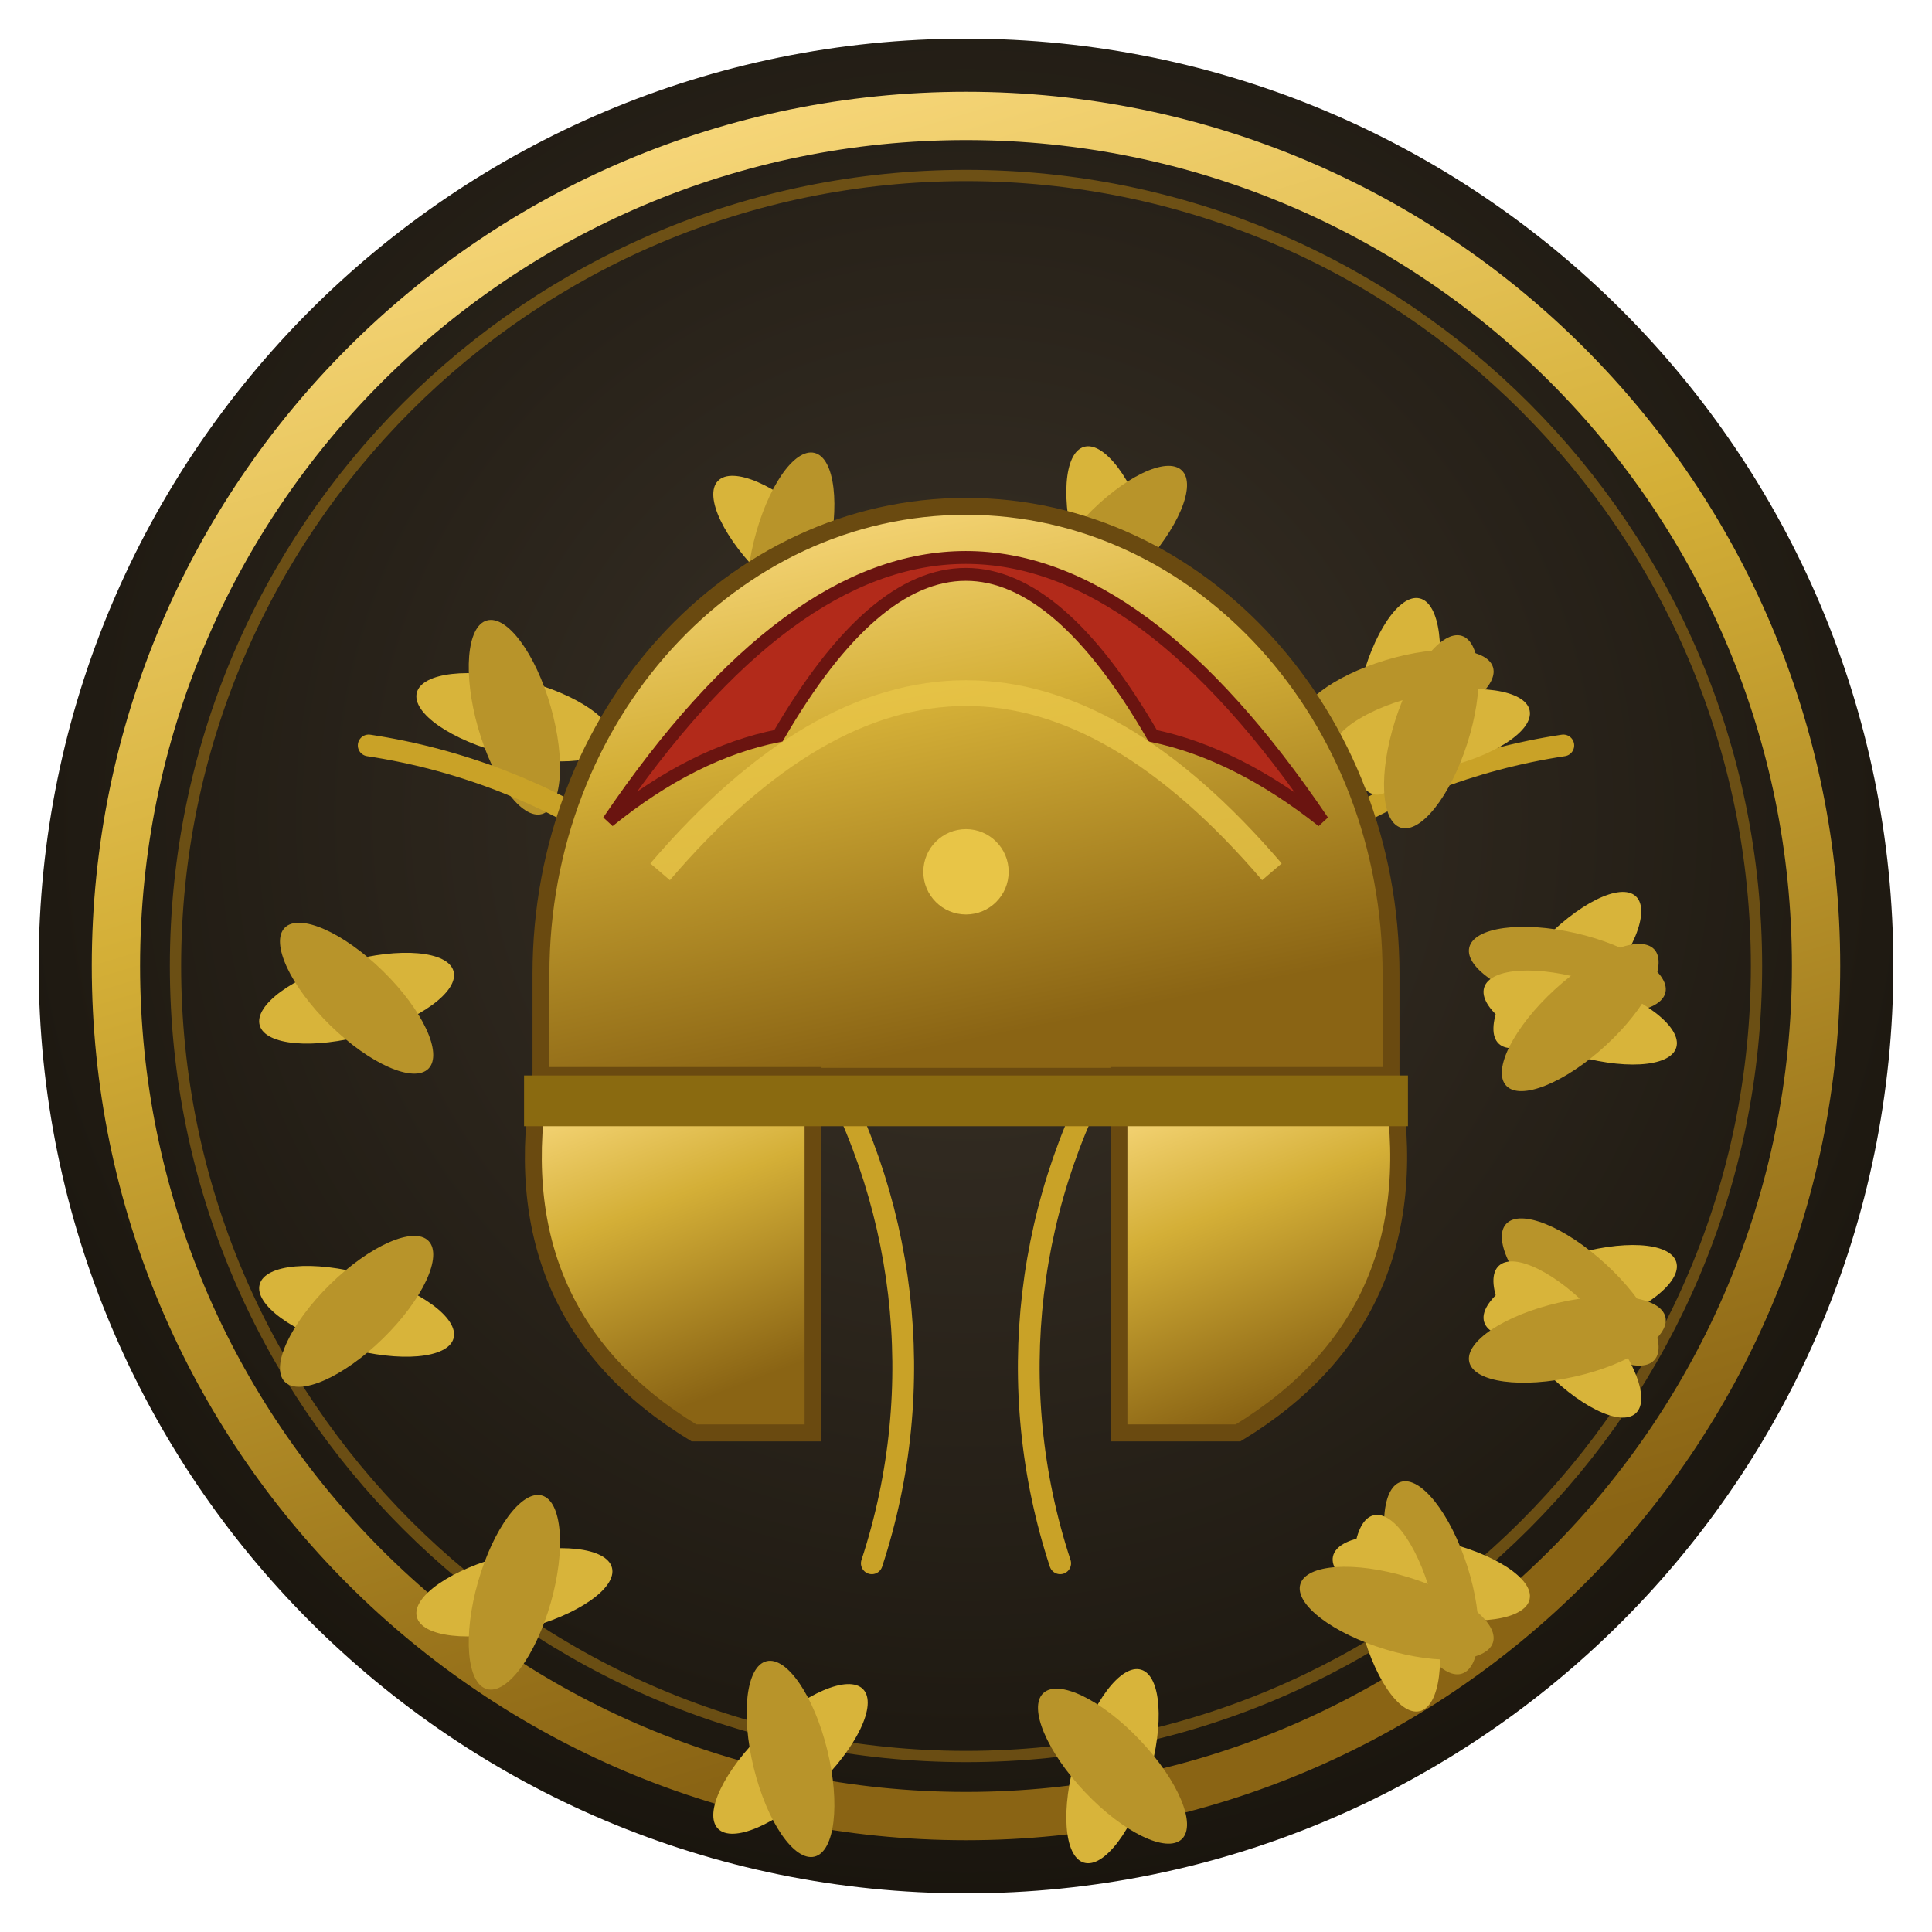
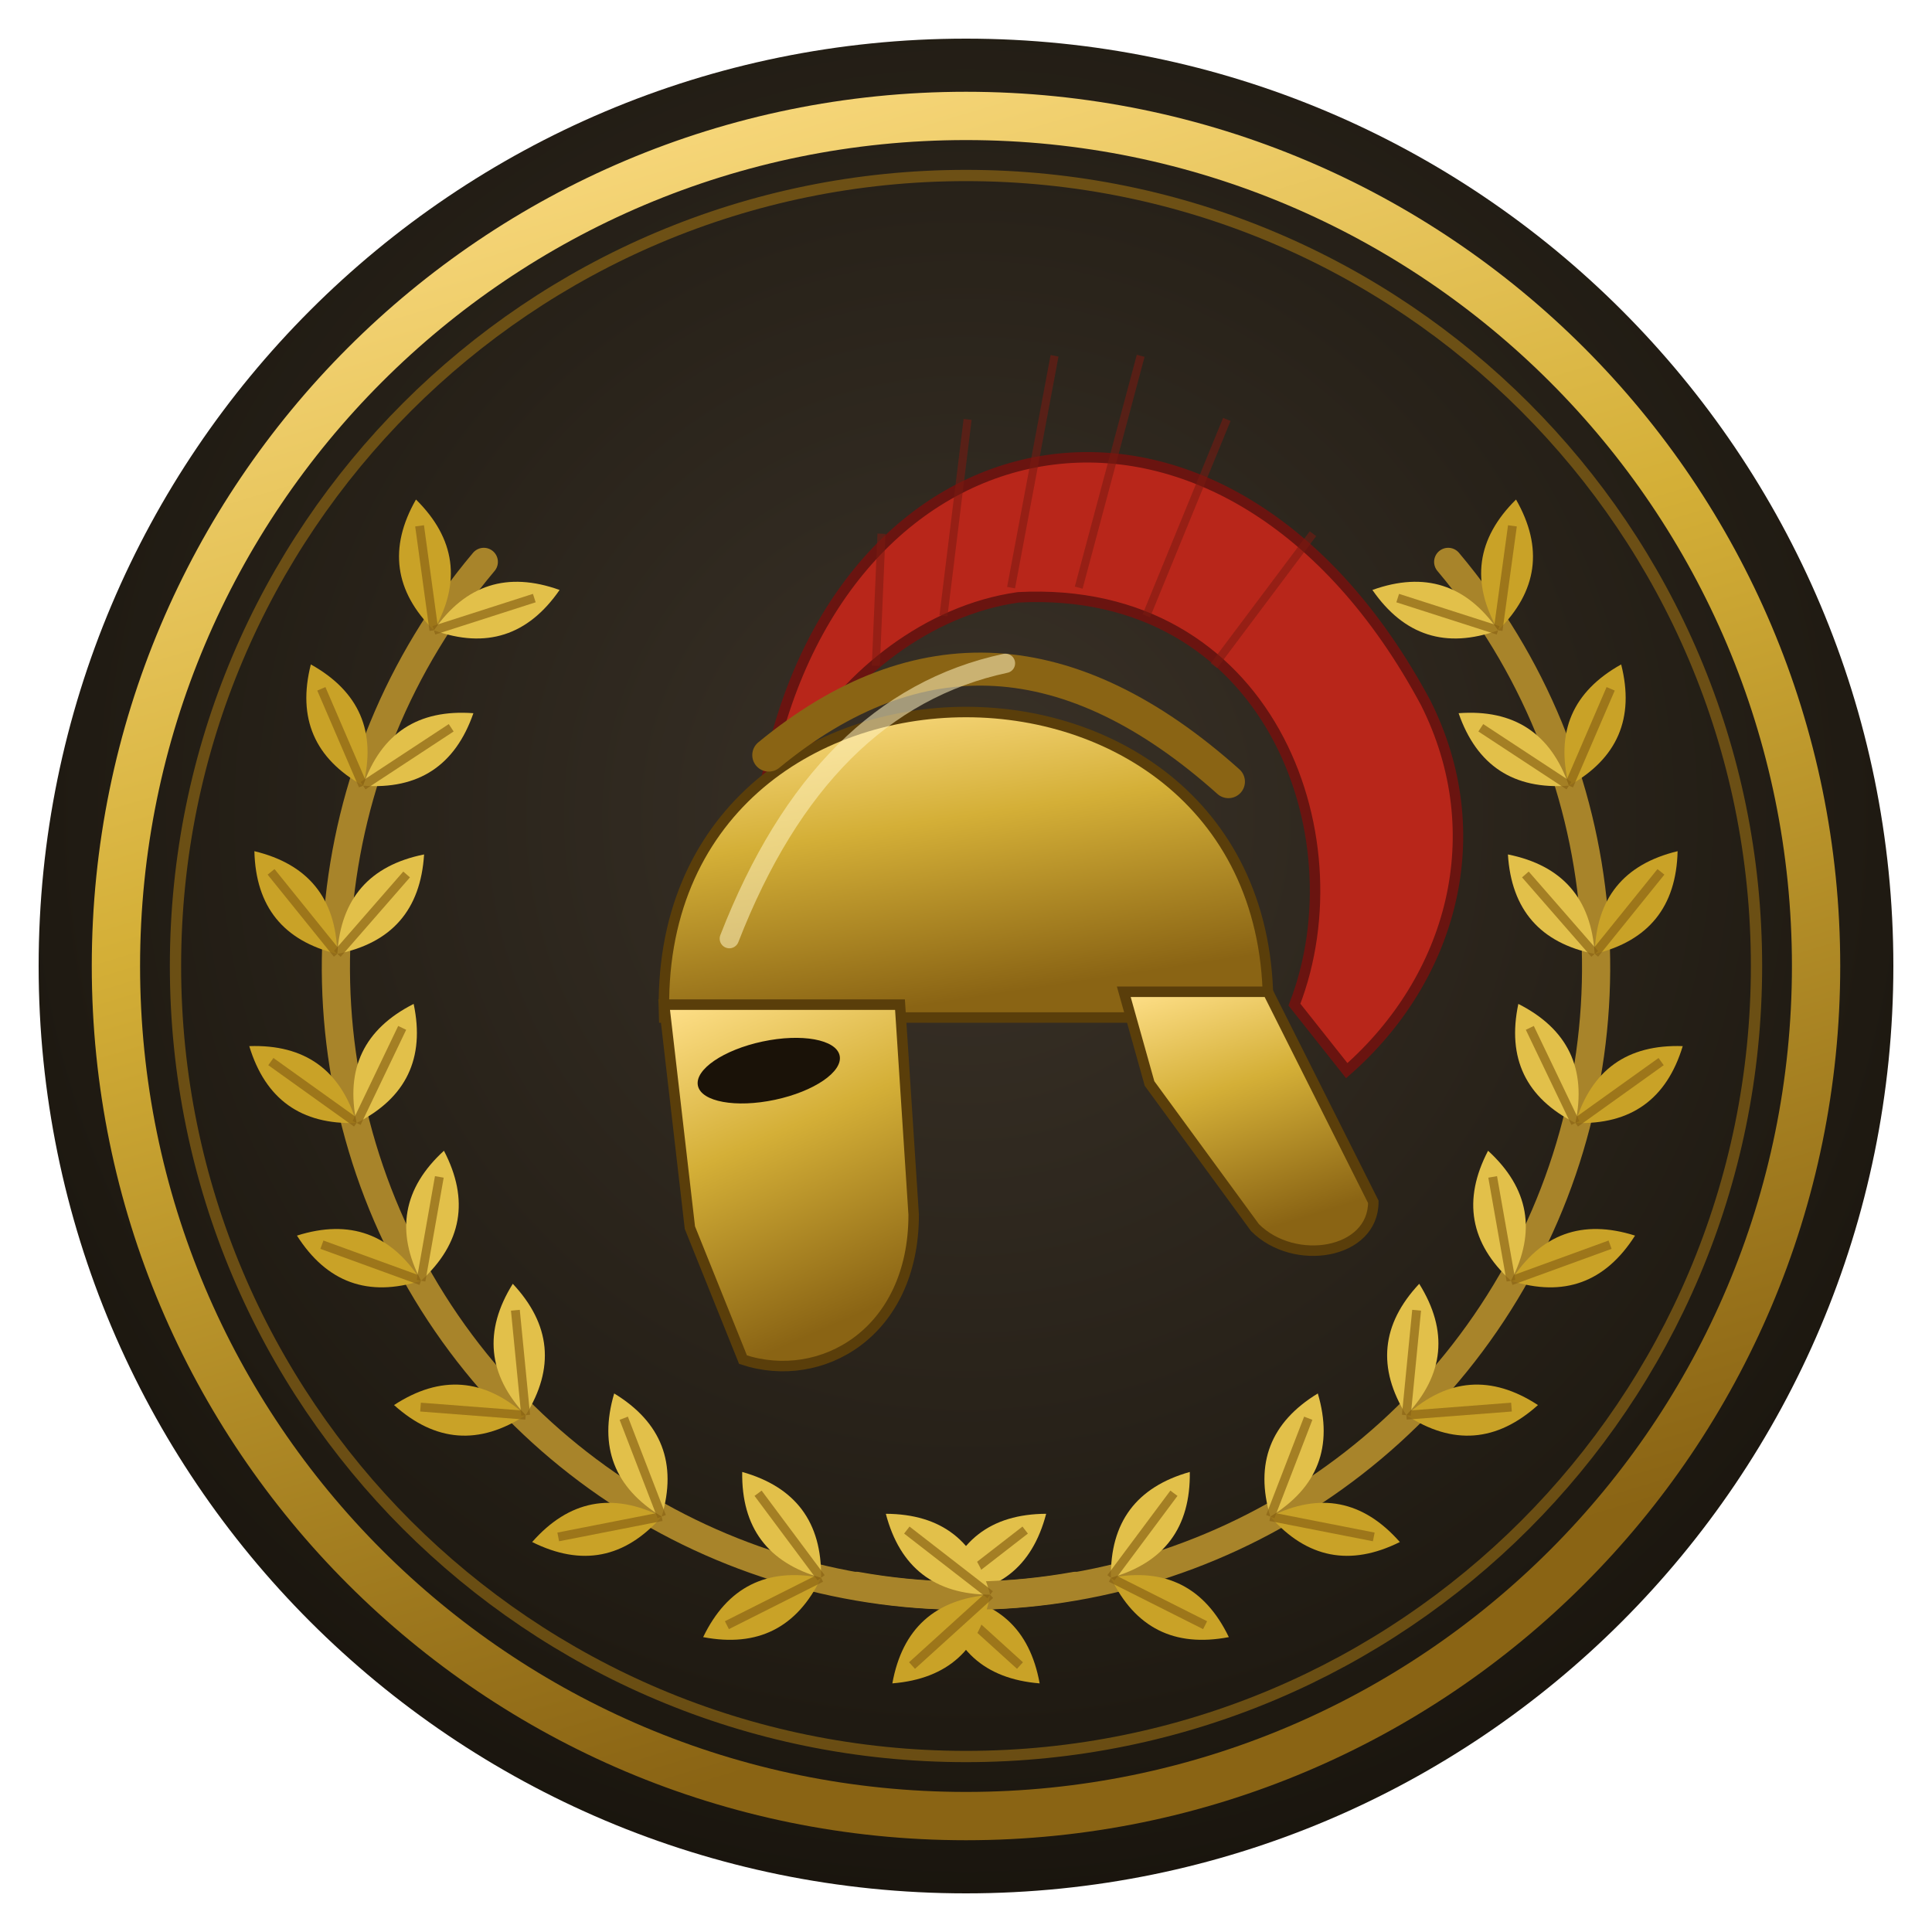
<svg xmlns="http://www.w3.org/2000/svg" viewBox="0 0 240 240" width="240" height="240">
  <defs>
    <radialGradient id="bg" cx="0.5" cy="0.42" r="0.7">
      <stop offset="0" stop-color="#3a3228" />
      <stop offset="0.7" stop-color="#1f1a12" />
      <stop offset="1" stop-color="#120e08" />
    </radialGradient>
    <linearGradient id="gold" x1="0" y1="0" x2="0.3" y2="1">
      <stop offset="0" stop-color="#ffe08a" />
      <stop offset="0.45" stop-color="#d4af37" />
      <stop offset="1" stop-color="#8a6414" />
    </linearGradient>
  </defs>
  <circle cx="120" cy="120" r="115.2" fill="url(#bg)" />
  <circle cx="120" cy="120" r="105.6" fill="none" stroke="url(#gold)" stroke-width="6" />
  <circle cx="120" cy="120" r="98.2" fill="none" stroke="#8a6414" stroke-width="1.4" opacity="0.7" />
-   <path d="M131.7,194.2 A78.1,78.1 0 0 1 194.2,92.6" stroke="#c9a227" stroke-width="2.7" fill="none" stroke-linecap="round" />
-   <ellipse cx="44.3" cy="124" rx="12.5" ry="4.7" fill="#d8b43a" transform="rotate(-15.6 44.3 124)" />
-   <ellipse cx="44.3" cy="124" rx="12.5" ry="4.7" fill="#b8942a" transform="rotate(44.4 44.3 124)" />
-   <ellipse cx="63.9" cy="89.1" rx="12.5" ry="4.7" fill="#d8b43a" transform="rotate(14.1 63.9 89.1)" />
-   <ellipse cx="63.9" cy="89.1" rx="12.5" ry="4.7" fill="#b8942a" transform="rotate(74.1 63.9 89.1)" />
-   <ellipse cx="98.2" cy="68.4" rx="12.5" ry="4.7" fill="#d8b43a" transform="rotate(43.8 98.2 68.4)" />
-   <ellipse cx="98.2" cy="68.4" rx="12.5" ry="4.7" fill="#b8942a" transform="rotate(103.8 98.2 68.4)" />
-   <ellipse cx="138.2" cy="67.5" rx="12.5" ry="4.7" fill="#d8b43a" transform="rotate(73.5 138.2 67.5)" />
-   <ellipse cx="138.2" cy="67.5" rx="12.5" ry="4.7" fill="#b8942a" transform="rotate(133.5 138.2 67.5)" />
-   <ellipse cx="173.5" cy="86.5" rx="12.5" ry="4.7" fill="#d8b43a" transform="rotate(103.2 173.5 86.5)" />
-   <ellipse cx="173.5" cy="86.5" rx="12.5" ry="4.7" fill="#b8942a" transform="rotate(163.2 173.5 86.5)" />
-   <ellipse cx="194.7" cy="120.5" rx="12.5" ry="4.7" fill="#d8b43a" transform="rotate(132.9 194.7 120.5)" />
-   <ellipse cx="194.7" cy="120.5" rx="12.5" ry="4.7" fill="#b8942a" transform="rotate(192.9 194.7 120.5)" />
-   <ellipse cx="196.3" cy="160.5" rx="12.5" ry="4.7" fill="#d8b43a" transform="rotate(162.6 196.3 160.5)" />
-   <ellipse cx="196.3" cy="160.5" rx="12.5" ry="4.7" fill="#b8942a" transform="rotate(222.6 196.3 160.5)" />
-   <ellipse cx="177.8" cy="196" rx="12.5" ry="4.7" fill="#d8b43a" transform="rotate(192.3 177.8 196)" />
-   <ellipse cx="177.8" cy="196" rx="12.5" ry="4.7" fill="#b8942a" transform="rotate(252.3 177.8 196)" />
-   <path d="M108.3,194.2 A78.1,78.1 0 0 0 45.8,92.6" stroke="#c9a227" stroke-width="2.7" fill="none" stroke-linecap="round" />
-   <ellipse cx="44.3" cy="162.9" rx="12.5" ry="4.7" fill="#d8b43a" transform="rotate(195.6 44.3 162.9)" />
-   <ellipse cx="44.3" cy="162.9" rx="12.5" ry="4.7" fill="#b8942a" transform="rotate(135.6 44.3 162.9)" />
-   <ellipse cx="63.9" cy="197.8" rx="12.5" ry="4.7" fill="#d8b43a" transform="rotate(165.9 63.9 197.8)" />
-   <ellipse cx="63.9" cy="197.8" rx="12.5" ry="4.7" fill="#b8942a" transform="rotate(105.9 63.9 197.8)" />
-   <ellipse cx="98.2" cy="218.5" rx="12.5" ry="4.7" fill="#d8b43a" transform="rotate(136.2 98.2 218.5)" />
-   <ellipse cx="98.2" cy="218.5" rx="12.5" ry="4.7" fill="#b8942a" transform="rotate(76.2 98.2 218.5)" />
-   <ellipse cx="138.2" cy="219.4" rx="12.5" ry="4.7" fill="#d8b43a" transform="rotate(106.5 138.2 219.4)" />
-   <ellipse cx="138.2" cy="219.4" rx="12.5" ry="4.7" fill="#b8942a" transform="rotate(46.5 138.2 219.4)" />
-   <ellipse cx="173.5" cy="200.4" rx="12.5" ry="4.7" fill="#d8b43a" transform="rotate(76.8 173.5 200.4)" />
-   <ellipse cx="173.5" cy="200.4" rx="12.5" ry="4.7" fill="#b8942a" transform="rotate(16.8 173.5 200.4)" />
-   <ellipse cx="194.7" cy="166.4" rx="12.5" ry="4.7" fill="#d8b43a" transform="rotate(47.1 194.7 166.4)" />
-   <ellipse cx="194.7" cy="166.4" rx="12.5" ry="4.7" fill="#b8942a" transform="rotate(-12.9 194.7 166.4)" />
-   <ellipse cx="196.3" cy="126.4" rx="12.5" ry="4.7" fill="#d8b43a" transform="rotate(17.4 196.3 126.4)" />
-   <ellipse cx="196.3" cy="126.4" rx="12.5" ry="4.7" fill="#b8942a" transform="rotate(-42.6 196.3 126.4)" />
-   <ellipse cx="177.8" cy="90.9" rx="12.5" ry="4.7" fill="#d8b43a" transform="rotate(-12.3 177.8 90.9)" />
-   <ellipse cx="177.8" cy="90.9" rx="12.5" ry="4.7" fill="#b8942a" transform="rotate(-72.3 177.8 90.9)" />
-   <path d="M67.2,121 a52.8,58.1 0 0 1 105.6,0 v12.7 h-105.6 z" fill="url(#gold)" stroke="#6a4a10" stroke-width="2.1" />
-   <path d="M67.2,133.6 q-5.3,29.6 19,44.4 h14.8 v-44.4 z" fill="url(#gold)" stroke="#6a4a10" stroke-width="2.1" />
-   <path d="M172.8,133.6 q5.3,29.6 -19,44.4 h-14.8 v-44.4 z" fill="url(#gold)" stroke="#6a4a10" stroke-width="2.1" />
-   <path d="M65.1,133.6 h109.8 v6.3 h-109.8 z" fill="#8a6a10" />
-   <path d="M75.6,102 q44.4,-65.5 88.7,0 q-10.6,-8.4 -21.1,-10.6 q-23.2,-40.1 -46.5,0 q-10.6,2.1 -21.1,10.6 z" fill="#b22a1a" stroke="#6a1410" stroke-width="1.6" />
-   <path d="M82,108.3 q38,-44.4 76,0" stroke="#e8c547" stroke-width="3.2" fill="none" opacity="0.8" />
-   <circle cx="120" cy="108.3" r="5.3" fill="#e8c547" />
+   <path d="M106.4,197 A78.1,78.1 0 0 0 179.9,69.8" stroke="#a8842a" stroke-width="3.5" fill="none" stroke-linecap="round" />
+   <path d="M0,0 q8.2,-6.3 16.4,0 q-8.2,6.3 -16.4,0 z" fill="#c9a227" transform="translate(117,198.1) rotate(42.2)" />
+   <path d="M0,0 l13.1,0" stroke="#8a6414" stroke-width="1.1" opacity="0.7" transform="translate(117,198.1) rotate(42.2)" />
+   <path d="M0,0 q8.2,-6.3 16.4,0 q-8.2,6.3 -16.4,0 z" fill="#e2c04a" transform="translate(117,198.1) rotate(-37.8)" />
+   <path d="M0,0 l13.1,0" stroke="#8a6414" stroke-width="1.1" opacity="0.7" transform="translate(117,198.1) rotate(-37.8)" />
+   <path d="M0,0 q8.2,-6.3 16.4,0 q-8.2,6.3 -16.4,0 z" fill="#c9a227" transform="translate(138,196) rotate(26.7)" />
+   <path d="M0,0 l13.1,0" stroke="#8a6414" stroke-width="1.1" opacity="0.7" transform="translate(138,196) rotate(26.7)" />
+   <path d="M0,0 q8.2,-6.3 16.4,0 q-8.2,6.3 -16.4,0 z" fill="#e2c04a" transform="translate(138,196) rotate(-53.3)" />
+   <path d="M0,0 l13.1,0" stroke="#8a6414" stroke-width="1.1" opacity="0.7" transform="translate(138,196) rotate(-53.3)" />
+   <path d="M0,0 q8.2,-6.3 16.4,0 q-8.2,6.3 -16.4,0 z" fill="#c9a227" transform="translate(157.8,188.4) rotate(11.1)" />
+   <path d="M0,0 l13.1,0" stroke="#8a6414" stroke-width="1.1" opacity="0.7" transform="translate(157.8,188.4) rotate(11.1)" />
+   <path d="M0,0 q8.2,-6.3 16.4,0 q-8.2,6.3 -16.4,0 z" fill="#e2c04a" transform="translate(157.8,188.4) rotate(-68.9)" />
+   <path d="M0,0 l13.1,0" stroke="#8a6414" stroke-width="1.1" opacity="0.7" transform="translate(157.8,188.4) rotate(-68.9)" />
+   <path d="M0,0 q8.2,-6.3 16.4,0 q-8.2,6.3 -16.4,0 z" fill="#c9a227" transform="translate(174.7,175.8) rotate(-4.4)" />
+   <path d="M0,0 l13.1,0" stroke="#8a6414" stroke-width="1.1" opacity="0.7" transform="translate(174.7,175.8) rotate(-4.4)" />
+   <path d="M0,0 q8.2,-6.3 16.4,0 q-8.2,6.3 -16.4,0 z" fill="#e2c04a" transform="translate(174.7,175.8) rotate(-84.4)" />
+   <path d="M0,0 l13.1,0" stroke="#8a6414" stroke-width="1.1" opacity="0.7" transform="translate(174.7,175.8) rotate(-84.4)" />
+   <path d="M0,0 q8.2,-6.3 16.4,0 q-8.2,6.3 -16.4,0 z" fill="#c9a227" transform="translate(187.7,159.1) rotate(-20)" />
+   <path d="M0,0 l13.1,0" stroke="#8a6414" stroke-width="1.1" opacity="0.7" transform="translate(187.7,159.1) rotate(-20)" />
+   <path d="M0,0 q8.2,-6.3 16.4,0 q-8.2,6.3 -16.4,0 z" fill="#e2c04a" transform="translate(187.7,159.1) rotate(-100)" />
+   <path d="M0,0 l13.1,0" stroke="#8a6414" stroke-width="1.1" opacity="0.7" transform="translate(187.7,159.1) rotate(-100)" />
+   <path d="M0,0 q8.2,-6.3 16.4,0 q-8.2,6.3 -16.4,0 z" fill="#c9a227" transform="translate(195.7,139.5) rotate(-35.6)" />
+   <path d="M0,0 l13.1,0" stroke="#8a6414" stroke-width="1.1" opacity="0.7" transform="translate(195.7,139.5) rotate(-35.6)" />
+   <path d="M0,0 q8.2,-6.3 16.4,0 q-8.2,6.3 -16.4,0 z" fill="#e2c04a" transform="translate(195.7,139.5) rotate(-115.6)" />
+   <path d="M0,0 l13.1,0" stroke="#8a6414" stroke-width="1.1" opacity="0.7" transform="translate(195.7,139.5) rotate(-115.6)" />
+   <path d="M0,0 q8.2,-6.3 16.4,0 q-8.2,6.3 -16.4,0 z" fill="#c9a227" transform="translate(198.1,118.5) rotate(-51.1)" />
+   <path d="M0,0 l13.1,0" stroke="#8a6414" stroke-width="1.1" opacity="0.7" transform="translate(198.1,118.5) rotate(-51.1)" />
+   <path d="M0,0 q8.2,-6.3 16.4,0 q-8.2,6.3 -16.4,0 z" fill="#e2c04a" transform="translate(198.1,118.5) rotate(-131.1)" />
+   <path d="M0,0 l13.1,0" stroke="#8a6414" stroke-width="1.1" opacity="0.7" transform="translate(198.1,118.5) rotate(-131.1)" />
+   <path d="M0,0 q8.2,-6.3 16.4,0 q-8.2,6.3 -16.4,0 z" fill="#c9a227" transform="translate(194.9,97.6) rotate(-66.7)" />
+   <path d="M0,0 l13.1,0" stroke="#8a6414" stroke-width="1.1" opacity="0.7" transform="translate(194.9,97.6) rotate(-66.7)" />
+   <path d="M0,0 q8.2,-6.3 16.4,0 q-8.2,6.3 -16.4,0 z" fill="#e2c04a" transform="translate(194.9,97.6) rotate(-146.7)" />
+   <path d="M0,0 l13.1,0" stroke="#8a6414" stroke-width="1.1" opacity="0.7" transform="translate(194.9,97.6) rotate(-146.7)" />
+   <path d="M0,0 q8.2,-6.3 16.4,0 q-8.2,6.3 -16.4,0 z" fill="#c9a227" transform="translate(186.1,78.3) rotate(-82.2)" />
+   <path d="M0,0 l13.1,0" stroke="#8a6414" stroke-width="1.1" opacity="0.7" transform="translate(186.1,78.3) rotate(-82.2)" />
+   <path d="M0,0 q8.2,-6.3 16.4,0 q-8.2,6.3 -16.4,0 z" fill="#e2c04a" transform="translate(186.1,78.3) rotate(-162.2)" />
+   <path d="M0,0 l13.1,0" stroke="#8a6414" stroke-width="1.1" opacity="0.7" transform="translate(186.1,78.3) rotate(-162.2)" />
+   <path d="M133.6,197 A78.1,78.1 0 0 1 60.1,69.8" stroke="#a8842a" stroke-width="3.5" fill="none" stroke-linecap="round" />
+   <path d="M0,0 q8.2,-6.3 16.4,0 q-8.2,6.3 -16.4,0 z" fill="#c9a227" transform="translate(123,198.1) rotate(137.8)" />
+   <path d="M0,0 l13.1,0" stroke="#8a6414" stroke-width="1.1" opacity="0.7" transform="translate(123,198.1) rotate(137.8)" />
+   <path d="M0,0 q8.2,-6.3 16.4,0 q-8.2,6.3 -16.4,0 z" fill="#e2c04a" transform="translate(123,198.1) rotate(217.8)" />
+   <path d="M0,0 l13.1,0" stroke="#8a6414" stroke-width="1.1" opacity="0.7" transform="translate(123,198.1) rotate(217.8)" />
+   <path d="M0,0 q8.2,-6.3 16.4,0 q-8.2,6.3 -16.4,0 z" fill="#c9a227" transform="translate(102,196) rotate(-206.7)" />
+   <path d="M0,0 l13.1,0" stroke="#8a6414" stroke-width="1.1" opacity="0.7" transform="translate(102,196) rotate(-206.7)" />
+   <path d="M0,0 q8.2,-6.3 16.4,0 q-8.2,6.3 -16.4,0 z" fill="#e2c04a" transform="translate(102,196) rotate(-126.7)" />
+   <path d="M0,0 l13.1,0" stroke="#8a6414" stroke-width="1.1" opacity="0.7" transform="translate(102,196) rotate(-126.7)" />
+   <path d="M0,0 q8.2,-6.3 16.4,0 q-8.2,6.3 -16.4,0 z" fill="#c9a227" transform="translate(82.2,188.4) rotate(-191.1)" />
+   <path d="M0,0 l13.1,0" stroke="#8a6414" stroke-width="1.1" opacity="0.7" transform="translate(82.2,188.4) rotate(-191.1)" />
+   <path d="M0,0 q8.2,-6.3 16.4,0 q-8.2,6.3 -16.4,0 z" fill="#e2c04a" transform="translate(82.2,188.4) rotate(-111.1)" />
+   <path d="M0,0 l13.1,0" stroke="#8a6414" stroke-width="1.1" opacity="0.7" transform="translate(82.2,188.4) rotate(-111.1)" />
+   <path d="M0,0 q8.2,-6.3 16.4,0 q-8.2,6.3 -16.4,0 z" fill="#c9a227" transform="translate(65.3,175.8) rotate(-175.6)" />
+   <path d="M0,0 l13.1,0" stroke="#8a6414" stroke-width="1.1" opacity="0.7" transform="translate(65.3,175.8) rotate(-175.6)" />
+   <path d="M0,0 q8.2,-6.3 16.4,0 q-8.2,6.3 -16.4,0 z" fill="#e2c04a" transform="translate(65.3,175.8) rotate(-95.6)" />
+   <path d="M0,0 l13.1,0" stroke="#8a6414" stroke-width="1.1" opacity="0.7" transform="translate(65.3,175.8) rotate(-95.6)" />
+   <path d="M0,0 q8.2,-6.3 16.4,0 q-8.2,6.3 -16.4,0 z" fill="#c9a227" transform="translate(52.3,159.1) rotate(-160)" />
+   <path d="M0,0 l13.1,0" stroke="#8a6414" stroke-width="1.1" opacity="0.7" transform="translate(52.3,159.1) rotate(-160)" />
+   <path d="M0,0 q8.2,-6.3 16.4,0 q-8.2,6.3 -16.4,0 z" fill="#e2c04a" transform="translate(52.3,159.1) rotate(-80)" />
+   <path d="M0,0 l13.1,0" stroke="#8a6414" stroke-width="1.1" opacity="0.7" transform="translate(52.3,159.1) rotate(-80)" />
+   <path d="M0,0 q8.2,-6.3 16.4,0 q-8.2,6.3 -16.4,0 z" fill="#c9a227" transform="translate(44.3,139.5) rotate(-144.4)" />
+   <path d="M0,0 l13.1,0" stroke="#8a6414" stroke-width="1.1" opacity="0.7" transform="translate(44.3,139.5) rotate(-144.4)" />
+   <path d="M0,0 q8.2,-6.3 16.4,0 q-8.2,6.3 -16.4,0 z" fill="#e2c04a" transform="translate(44.3,139.5) rotate(-64.4)" />
+   <path d="M0,0 l13.1,0" stroke="#8a6414" stroke-width="1.1" opacity="0.7" transform="translate(44.3,139.5) rotate(-64.4)" />
+   <path d="M0,0 q8.2,-6.3 16.4,0 q-8.2,6.3 -16.4,0 z" fill="#c9a227" transform="translate(41.9,118.5) rotate(-128.9)" />
+   <path d="M0,0 l13.1,0" stroke="#8a6414" stroke-width="1.1" opacity="0.7" transform="translate(41.9,118.5) rotate(-128.9)" />
+   <path d="M0,0 q8.2,-6.3 16.4,0 q-8.2,6.3 -16.4,0 z" fill="#e2c04a" transform="translate(41.9,118.5) rotate(-48.9)" />
+   <path d="M0,0 l13.1,0" stroke="#8a6414" stroke-width="1.1" opacity="0.7" transform="translate(41.9,118.5) rotate(-48.9)" />
+   <path d="M0,0 q8.2,-6.3 16.4,0 q-8.2,6.3 -16.4,0 z" fill="#c9a227" transform="translate(45.1,97.6) rotate(-113.3)" />
+   <path d="M0,0 l13.1,0" stroke="#8a6414" stroke-width="1.1" opacity="0.7" transform="translate(45.1,97.6) rotate(-113.3)" />
+   <path d="M0,0 q8.2,-6.3 16.4,0 q-8.2,6.3 -16.4,0 z" fill="#e2c04a" transform="translate(45.1,97.6) rotate(-33.3)" />
+   <path d="M0,0 l13.1,0" stroke="#8a6414" stroke-width="1.1" opacity="0.7" transform="translate(45.1,97.6) rotate(-33.3)" />
+   <path d="M0,0 q8.2,-6.3 16.4,0 q-8.2,6.3 -16.4,0 z" fill="#c9a227" transform="translate(53.9,78.3) rotate(-97.8)" />
+   <path d="M0,0 l13.1,0" stroke="#8a6414" stroke-width="1.1" opacity="0.7" transform="translate(53.9,78.3) rotate(-97.8)" />
+   <path d="M0,0 q8.2,-6.3 16.4,0 q-8.2,6.3 -16.4,0 z" fill="#e2c04a" transform="translate(53.9,78.3) rotate(-17.8)" />
+   <path d="M0,0 l13.1,0" stroke="#8a6414" stroke-width="1.1" opacity="0.7" transform="translate(53.9,78.3) rotate(-17.8)" />
+   <path d="M95.5,95.4 C105.3,49.7 152.6,41.6 177.1,87.3 C185.3,103.6 180.4,121.5 167.3,133 L160.8,124.8 C169,103.6 157.5,72.6 126.5,74.2 C115.1,75.8 105.3,84 100.4,92.2 Z" fill="#b8261a" stroke="#6a1410" stroke-width="1.3" />
+   <path d="M108.8,82.7 L109.5,66.3" stroke="#7a1a10" stroke-width="1" opacity="0.55" />
+   <path d="M117.2,76.5 L120.2,52.1" stroke="#7a1a10" stroke-width="1" opacity="0.55" />
+   <path d="M125.6,73 L131,44.2" stroke="#7a1a10" stroke-width="1" opacity="0.55" />
+   <path d="M134,73 L141.7,44.2" stroke="#7a1a10" stroke-width="1" opacity="0.55" />
+   <path d="M142.4,76.5 L152.4,52.1" stroke="#7a1a10" stroke-width="1" opacity="0.55" />
+   <path d="M150.8,82.7 L163.1,66.3" stroke="#7a1a10" stroke-width="1" opacity="0.55" />
+   <path d="M82.5,126.4 C80.8,75.8 159.2,75.8 157.5,126.4 Z" fill="url(#gold)" stroke="#5a3e0a" stroke-width="1.3" />
+   <path d="M139.6,123.2 L157.5,123.2 L170.6,149.3 C170.6,155.8 160.8,157.4 155.9,152.5 L142.8,134.6 Z" fill="url(#gold)" stroke="#5a3e0a" stroke-width="1.3" />
+   <path d="M82.5,124.8 L111.8,124.8 L113.5,150.9 C113.5,165.6 102,172.1 92.3,168.9 L85.7,152.5 Z" fill="url(#gold)" stroke="#5a3e0a" stroke-width="1.3" />
+   <ellipse cx="95.5" cy="133" rx="9" ry="3.7" fill="#1a1208" transform="rotate(-12 95.5 133)" />
+   <path d="M95.5,93.8 Q123.3,70.9 152.6,97.1" stroke="#8a6414" stroke-width="4.1" fill="none" stroke-linecap="round" />
+   <path d="M90.6,116.6 Q102,87.3 124.9,82.4" stroke="#fff3c0" stroke-width="2.4" fill="none" stroke-linecap="round" opacity="0.55" />
</svg>
